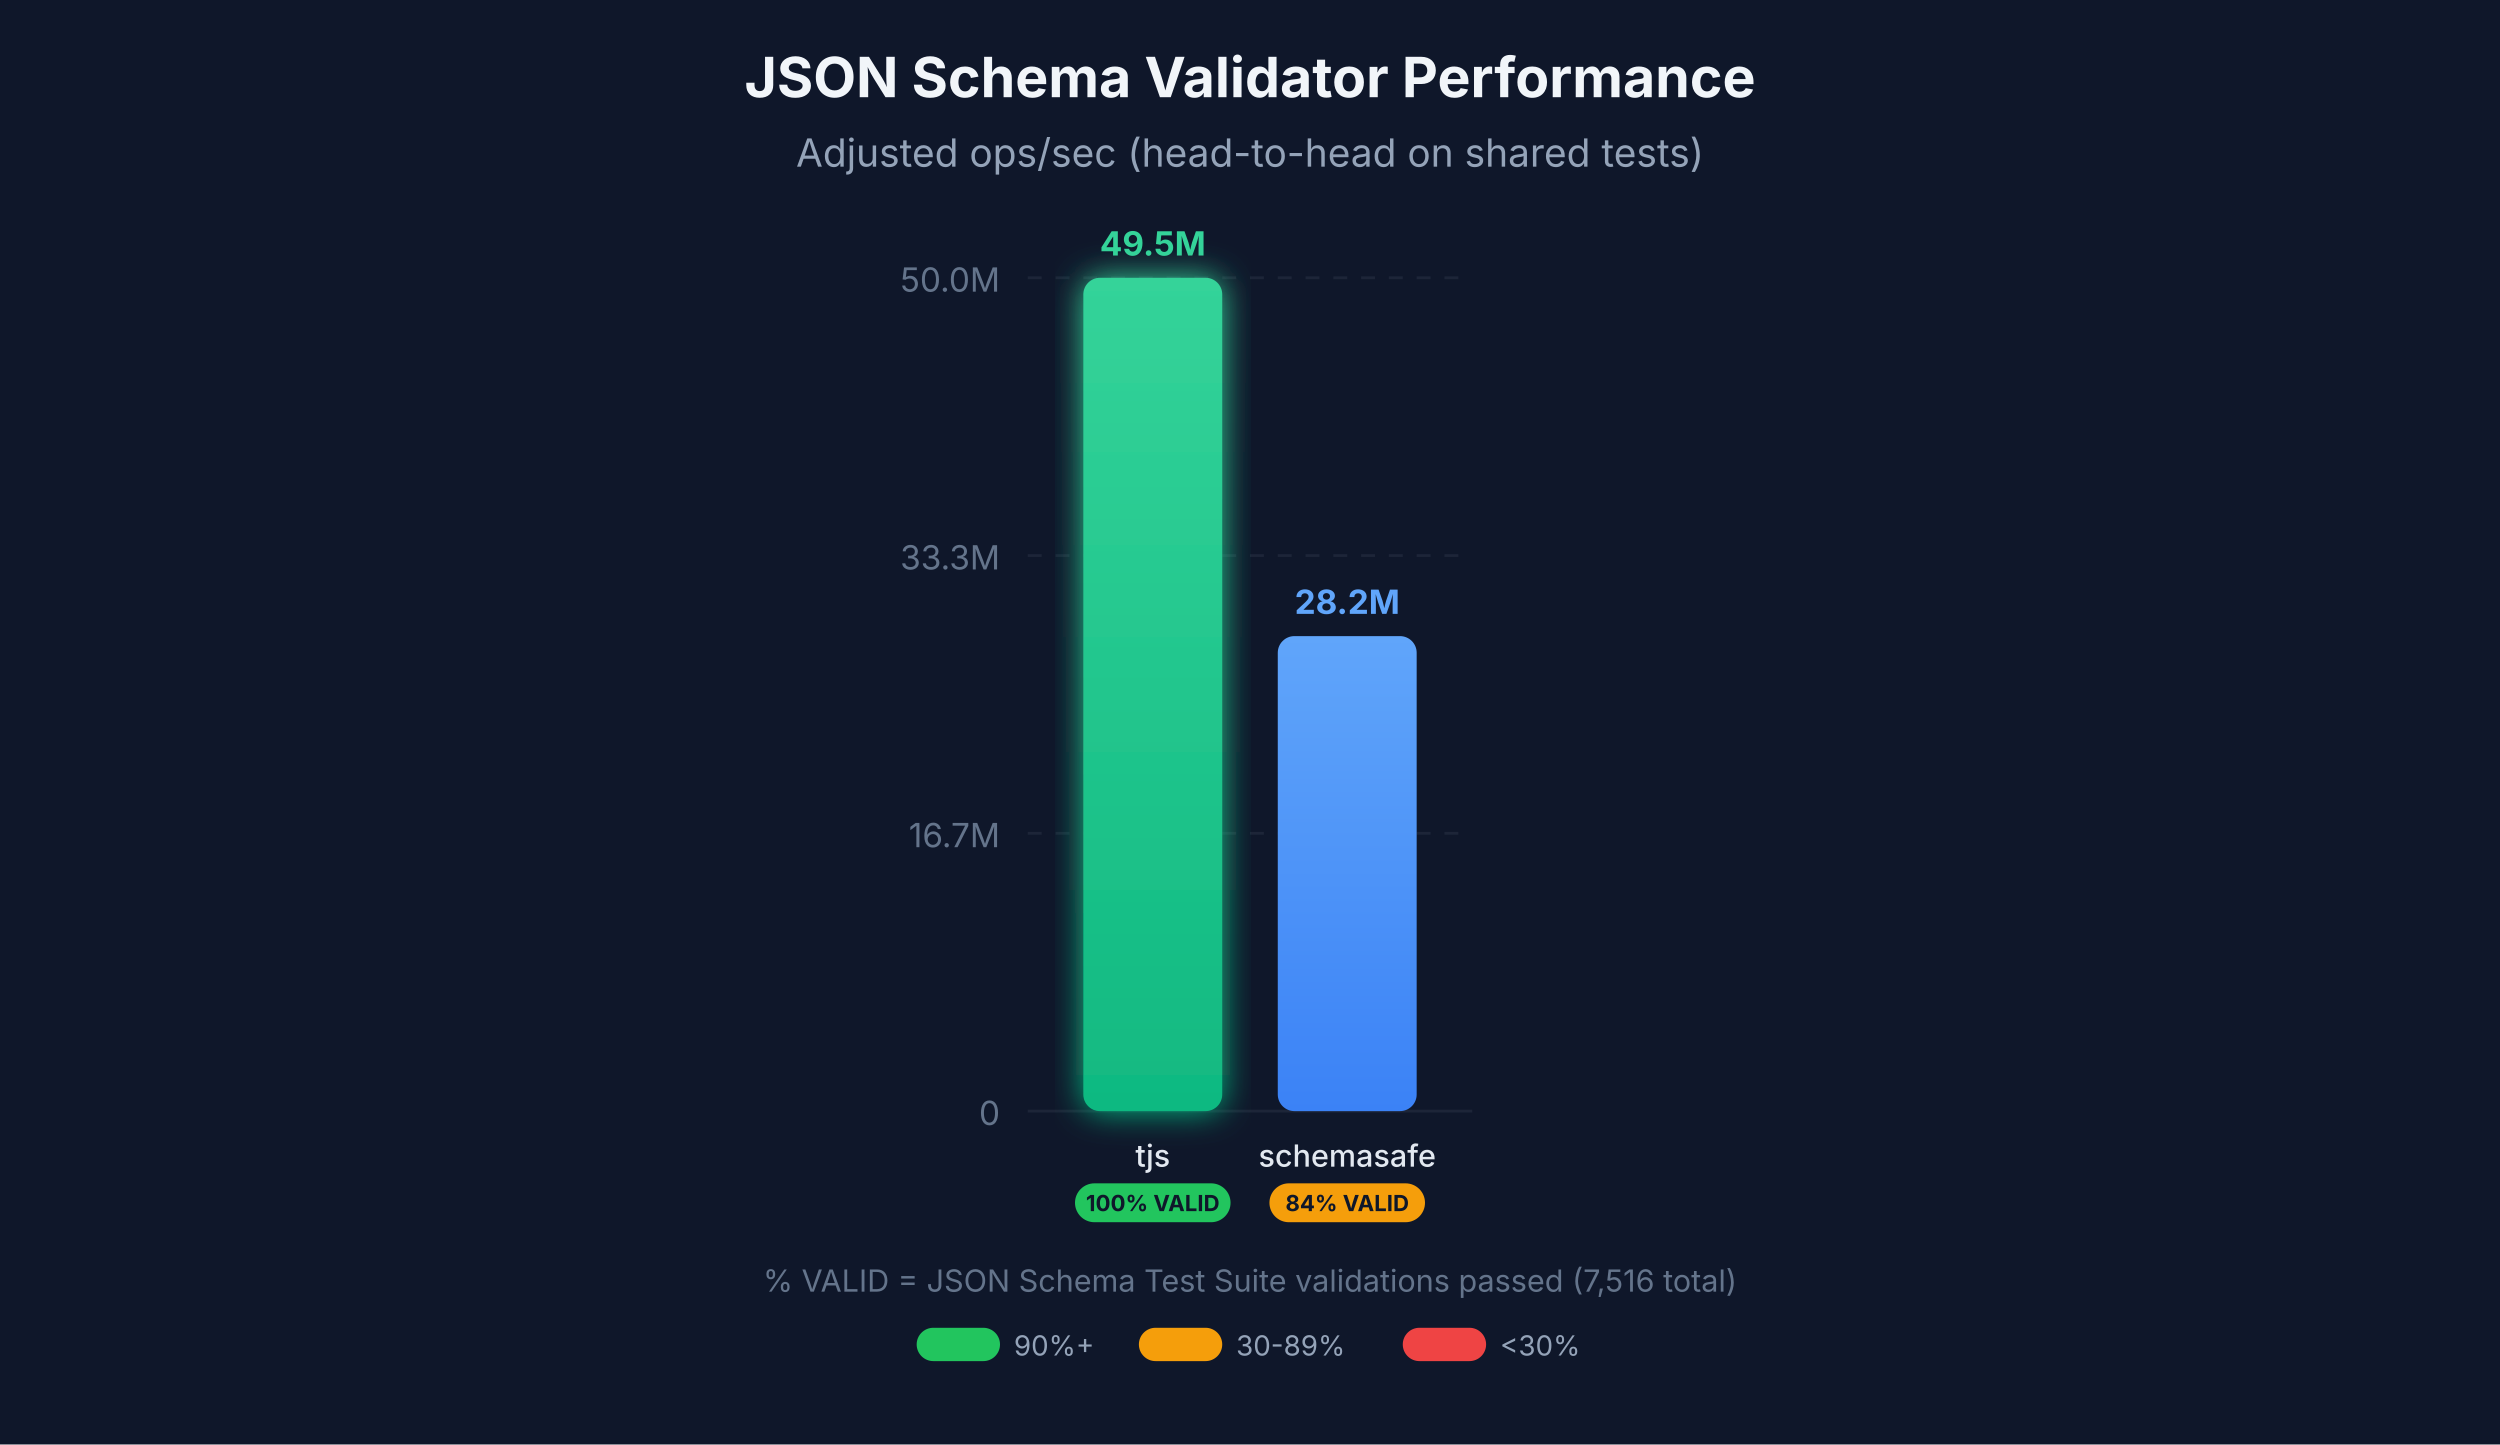
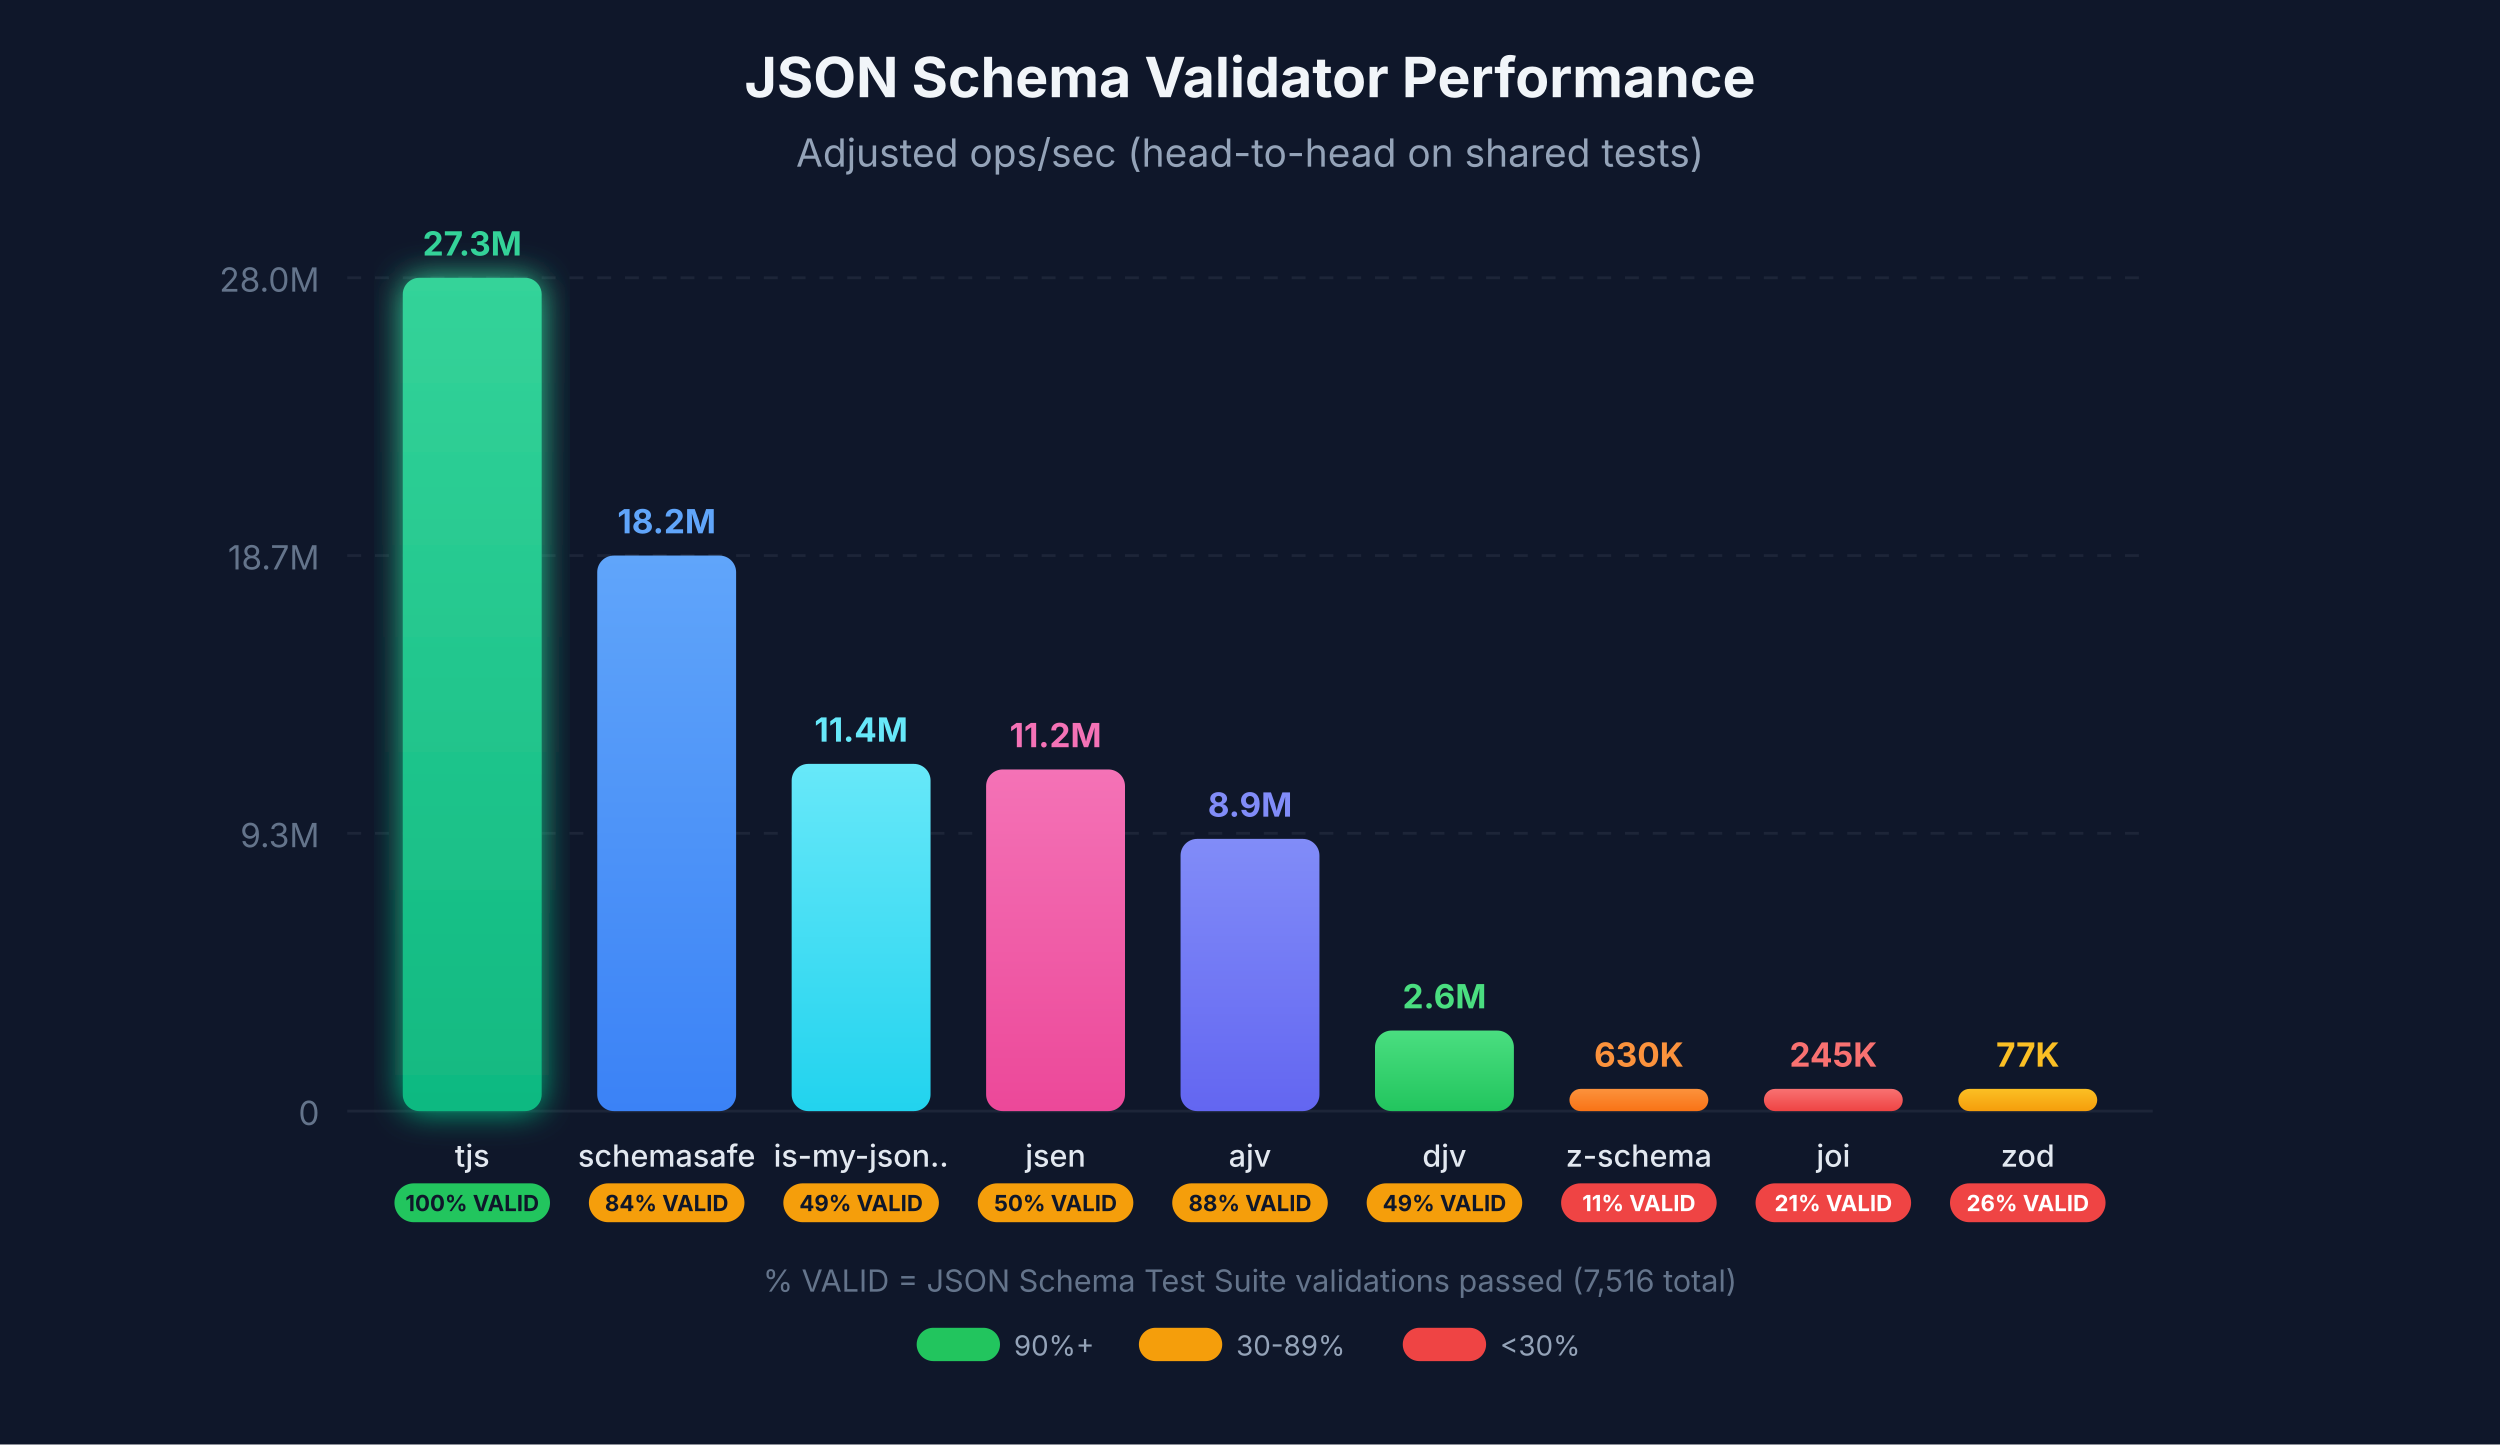
<svg xmlns="http://www.w3.org/2000/svg" viewBox="0 0 900 520">
  <defs>
    <linearGradient id="grad-tjs" x1="0%" y1="0%" x2="0%" y2="100%">
      <stop offset="0%" style="stop-color:#34d399;stop-opacity:1" />
      <stop offset="100%" style="stop-color:#10b981;stop-opacity:1" />
    </linearGradient>
    <linearGradient id="grad-schemasafe" x1="0%" y1="0%" x2="0%" y2="100%">
      <stop offset="0%" style="stop-color:#60a5fa;stop-opacity:1" />
      <stop offset="100%" style="stop-color:#3b82f6;stop-opacity:1" />
+     </linearGradient>
+     <linearGradient id="grad-is-my-json-valid" x1="0%" y1="0%" x2="0%" y2="100%">
+       <stop offset="0%" style="stop-color:#67e8f9;stop-opacity:1" />
+       <stop offset="100%" style="stop-color:#22d3ee;stop-opacity:1" />
+     </linearGradient>
+     <linearGradient id="grad-jsen" x1="0%" y1="0%" x2="0%" y2="100%">
+       <stop offset="0%" style="stop-color:#f472b6;stop-opacity:1" />
+       <stop offset="100%" style="stop-color:#ec4899;stop-opacity:1" />
+     </linearGradient>
+     <linearGradient id="grad-ajv" x1="0%" y1="0%" x2="0%" y2="100%">
+       <stop offset="0%" style="stop-color:#818cf8;stop-opacity:1" />
+       <stop offset="100%" style="stop-color:#6366f1;stop-opacity:1" />
+     </linearGradient>
+     <linearGradient id="grad-djv" x1="0%" y1="0%" x2="0%" y2="100%">
+       <stop offset="0%" style="stop-color:#4ade80;stop-opacity:1" />
+       <stop offset="100%" style="stop-color:#22c55e;stop-opacity:1" />
+     </linearGradient>
+     <linearGradient id="grad-z-schema" x1="0%" y1="0%" x2="0%" y2="100%">
+       <stop offset="0%" style="stop-color:#fb923c;stop-opacity:1" />
+       <stop offset="100%" style="stop-color:#f97316;stop-opacity:1" />
+     </linearGradient>
+     <linearGradient id="grad-joi" x1="0%" y1="0%" x2="0%" y2="100%">
+       <stop offset="0%" style="stop-color:#f87171;stop-opacity:1" />
+       <stop offset="100%" style="stop-color:#ef4444;stop-opacity:1" />
+     </linearGradient>
+     <linearGradient id="grad-zod" x1="0%" y1="0%" x2="0%" y2="100%">
+       <stop offset="0%" style="stop-color:#fbbf24;stop-opacity:1" />
+       <stop offset="100%" style="stop-color:#f59e0b;stop-opacity:1" />
    </linearGradient>
    <filter id="glow-tjs" x="-20%" y="-20%" width="140%" height="140%">
      <feGaussianBlur stdDeviation="6" result="coloredBlur" />
      <feMerge>
        <feMergeNode in="coloredBlur" />
        <feMergeNode in="SourceGraphic" />
      </feMerge>
    </filter>
  </defs>
  <rect width="900" height="520" fill="#0f172a" />
  <g opacity="0.1">
-     <line x1="370" y1="400" x2="530" y2="400" stroke="#94a3b8" stroke-width="1" />
-     <line x1="370" y1="300" x2="530" y2="300" stroke="#94a3b8" stroke-width="1" stroke-dasharray="5,5" />
-     <line x1="370" y1="200" x2="530" y2="200" stroke="#94a3b8" stroke-width="1" stroke-dasharray="5,5" />
-     <line x1="370" y1="100" x2="530" y2="100" stroke="#94a3b8" stroke-width="1" stroke-dasharray="5,5" />
+     <line x1="125" y1="400" x2="775" y2="400" stroke="#94a3b8" stroke-width="1" />
+     <line x1="125" y1="300" x2="775" y2="300" stroke="#94a3b8" stroke-width="1" stroke-dasharray="5,5" />
+     <line x1="125" y1="200" x2="775" y2="200" stroke="#94a3b8" stroke-width="1" stroke-dasharray="5,5" />
+     <line x1="125" y1="100" x2="775" y2="100" stroke="#94a3b8" stroke-width="1" stroke-dasharray="5,5" />
  </g>
-   <text x="360" y="405" text-anchor="end" fill="#64748b" font-family="system-ui, -apple-system, sans-serif" font-size="12">0</text>
-   <text x="360" y="305" text-anchor="end" fill="#64748b" font-family="system-ui, -apple-system, sans-serif" font-size="12">16.7M</text>
-   <text x="360" y="205" text-anchor="end" fill="#64748b" font-family="system-ui, -apple-system, sans-serif" font-size="12">33.3M</text>
-   <text x="360" y="105" text-anchor="end" fill="#64748b" font-family="system-ui, -apple-system, sans-serif" font-size="12">50.0M</text>
+   <text x="115" y="405" text-anchor="end" fill="#64748b" font-family="system-ui, -apple-system, sans-serif" font-size="12">0</text>
+   <text x="115" y="305" text-anchor="end" fill="#64748b" font-family="system-ui, -apple-system, sans-serif" font-size="12">9.3M</text>
+   <text x="115" y="205" text-anchor="end" fill="#64748b" font-family="system-ui, -apple-system, sans-serif" font-size="12">18.7M</text>
+   <text x="115" y="105" text-anchor="end" fill="#64748b" font-family="system-ui, -apple-system, sans-serif" font-size="12">28.0M</text>
  <text x="450" y="35" text-anchor="middle" fill="#f1f5f9" font-family="system-ui, -apple-system, sans-serif" font-size="20" font-weight="bold">JSON Schema Validator Performance</text>
  <text x="450" y="60" text-anchor="middle" fill="#94a3b8" font-family="system-ui, -apple-system, sans-serif" font-size="14">Adjusted ops/sec (head-to-head on shared tests)</text>
-   <rect x="390" y="100" width="50" height="300" rx="6" fill="url(#grad-tjs)" filter="url(#glow-tjs)" />
-   <text x="415" y="92" text-anchor="middle" fill="#34d399" font-family="system-ui, -apple-system, sans-serif" font-size="12" font-weight="bold">49.5M</text>
-   <text x="415" y="420" text-anchor="middle" fill="#e2e8f0" font-family="system-ui, -apple-system, sans-serif" font-size="11" font-weight="500">tjs</text>
-   <rect x="387" y="426" width="56" height="14" rx="7" fill="#22c55e" />
-   <text x="415" y="436" text-anchor="middle" fill="#0f172a" font-family="system-ui, -apple-system, sans-serif" font-size="8" font-weight="bold">100% VALID</text>
-   <rect x="460" y="229" width="50" height="171" rx="6" fill="url(#grad-schemasafe)" />
-   <text x="485" y="221" text-anchor="middle" fill="#60a5fa" font-family="system-ui, -apple-system, sans-serif" font-size="12" font-weight="bold">28.2M</text>
-   <text x="485" y="420" text-anchor="middle" fill="#e2e8f0" font-family="system-ui, -apple-system, sans-serif" font-size="11" font-weight="500">schemasafe</text>
-   <rect x="457" y="426" width="56" height="14" rx="7" fill="#f59e0b" />
-   <text x="485" y="436" text-anchor="middle" fill="#0f172a" font-family="system-ui, -apple-system, sans-serif" font-size="8" font-weight="bold">84% VALID</text>
+   <rect x="145" y="100" width="50" height="300" rx="6" fill="url(#grad-tjs)" filter="url(#glow-tjs)" />
+   <text x="170" y="92" text-anchor="middle" fill="#34d399" font-family="system-ui, -apple-system, sans-serif" font-size="12" font-weight="bold">27.3M</text>
+   <text x="170" y="420" text-anchor="middle" fill="#e2e8f0" font-family="system-ui, -apple-system, sans-serif" font-size="11" font-weight="500">tjs</text>
+   <rect x="142" y="426" width="56" height="14" rx="7" fill="#22c55e" />
+   <text x="170" y="436" text-anchor="middle" fill="#0f172a" font-family="system-ui, -apple-system, sans-serif" font-size="8" font-weight="bold">100% VALID</text>
+   <rect x="215" y="200" width="50" height="200" rx="6" fill="url(#grad-schemasafe)" />
+   <text x="240" y="192" text-anchor="middle" fill="#60a5fa" font-family="system-ui, -apple-system, sans-serif" font-size="12" font-weight="bold">18.2M</text>
+   <text x="240" y="420" text-anchor="middle" fill="#e2e8f0" font-family="system-ui, -apple-system, sans-serif" font-size="11" font-weight="500">schemasafe</text>
+   <rect x="212" y="426" width="56" height="14" rx="7" fill="#f59e0b" />
+   <text x="240" y="436" text-anchor="middle" fill="#0f172a" font-family="system-ui, -apple-system, sans-serif" font-size="8" font-weight="bold">84% VALID</text>
+   <rect x="285" y="275" width="50" height="125" rx="6" fill="url(#grad-is-my-json-valid)" />
+   <text x="310" y="267" text-anchor="middle" fill="#67e8f9" font-family="system-ui, -apple-system, sans-serif" font-size="12" font-weight="bold">11.4M</text>
+   <text x="310" y="420" text-anchor="middle" fill="#e2e8f0" font-family="system-ui, -apple-system, sans-serif" font-size="11" font-weight="500">is-my-json..</text>
+   <rect x="282" y="426" width="56" height="14" rx="7" fill="#f59e0b" />
+   <text x="310" y="436" text-anchor="middle" fill="#0f172a" font-family="system-ui, -apple-system, sans-serif" font-size="8" font-weight="bold">49% VALID</text>
+   <rect x="355" y="277" width="50" height="123" rx="6" fill="url(#grad-jsen)" />
+   <text x="380" y="269" text-anchor="middle" fill="#f472b6" font-family="system-ui, -apple-system, sans-serif" font-size="12" font-weight="bold">11.2M</text>
+   <text x="380" y="420" text-anchor="middle" fill="#e2e8f0" font-family="system-ui, -apple-system, sans-serif" font-size="11" font-weight="500">jsen</text>
+   <rect x="352" y="426" width="56" height="14" rx="7" fill="#f59e0b" />
+   <text x="380" y="436" text-anchor="middle" fill="#0f172a" font-family="system-ui, -apple-system, sans-serif" font-size="8" font-weight="bold">50% VALID</text>
+   <rect x="425" y="302" width="50" height="98" rx="6" fill="url(#grad-ajv)" />
+   <text x="450" y="294" text-anchor="middle" fill="#818cf8" font-family="system-ui, -apple-system, sans-serif" font-size="12" font-weight="bold">8.9M</text>
+   <text x="450" y="420" text-anchor="middle" fill="#e2e8f0" font-family="system-ui, -apple-system, sans-serif" font-size="11" font-weight="500">ajv</text>
+   <rect x="422" y="426" width="56" height="14" rx="7" fill="#f59e0b" />
+   <text x="450" y="436" text-anchor="middle" fill="#0f172a" font-family="system-ui, -apple-system, sans-serif" font-size="8" font-weight="bold">88% VALID</text>
+   <rect x="495" y="371" width="50" height="29" rx="6" fill="url(#grad-djv)" />
+   <text x="520" y="363" text-anchor="middle" fill="#4ade80" font-family="system-ui, -apple-system, sans-serif" font-size="12" font-weight="bold">2.6M</text>
+   <text x="520" y="420" text-anchor="middle" fill="#e2e8f0" font-family="system-ui, -apple-system, sans-serif" font-size="11" font-weight="500">djv</text>
+   <rect x="492" y="426" width="56" height="14" rx="7" fill="#f59e0b" />
+   <text x="520" y="436" text-anchor="middle" fill="#0f172a" font-family="system-ui, -apple-system, sans-serif" font-size="8" font-weight="bold">49% VALID</text>
+   <rect x="565" y="392" width="50" height="8" rx="4" fill="url(#grad-z-schema)" />
+   <text x="590" y="384" text-anchor="middle" fill="#fb923c" font-family="system-ui, -apple-system, sans-serif" font-size="12" font-weight="bold">630K</text>
+   <text x="590" y="420" text-anchor="middle" fill="#e2e8f0" font-family="system-ui, -apple-system, sans-serif" font-size="11" font-weight="500">z-schema</text>
+   <rect x="562" y="426" width="56" height="14" rx="7" fill="#ef4444" />
+   <text x="590" y="436" text-anchor="middle" fill="#fff" font-family="system-ui, -apple-system, sans-serif" font-size="8" font-weight="bold">11% VALID</text>
+   <rect x="635" y="392" width="50" height="8" rx="4" fill="url(#grad-joi)" />
+   <text x="660" y="384" text-anchor="middle" fill="#f87171" font-family="system-ui, -apple-system, sans-serif" font-size="12" font-weight="bold">245K</text>
+   <text x="660" y="420" text-anchor="middle" fill="#e2e8f0" font-family="system-ui, -apple-system, sans-serif" font-size="11" font-weight="500">joi</text>
+   <rect x="632" y="426" width="56" height="14" rx="7" fill="#ef4444" />
+   <text x="660" y="436" text-anchor="middle" fill="#fff" font-family="system-ui, -apple-system, sans-serif" font-size="8" font-weight="bold">21% VALID</text>
+   <rect x="705" y="392" width="50" height="8" rx="4" fill="url(#grad-zod)" />
+   <text x="730" y="384" text-anchor="middle" fill="#fbbf24" font-family="system-ui, -apple-system, sans-serif" font-size="12" font-weight="bold">77K</text>
+   <text x="730" y="420" text-anchor="middle" fill="#e2e8f0" font-family="system-ui, -apple-system, sans-serif" font-size="11" font-weight="500">zod</text>
+   <rect x="702" y="426" width="56" height="14" rx="7" fill="#ef4444" />
+   <text x="730" y="436" text-anchor="middle" fill="#fff" font-family="system-ui, -apple-system, sans-serif" font-size="8" font-weight="bold">26% VALID</text>
  <text x="450" y="465" text-anchor="middle" fill="#64748b" font-family="system-ui, -apple-system, sans-serif" font-size="11">% VALID = JSON Schema Test Suite validations passed (7,516 total)</text>
  <g transform="translate(330, 478)">
    <rect x="0" y="0" width="30" height="12" rx="6" fill="#22c55e" />
    <text x="35" y="10" fill="#94a3b8" font-family="system-ui, -apple-system, sans-serif" font-size="10">90%+</text>
    <rect x="80" y="0" width="30" height="12" rx="6" fill="#f59e0b" />
    <text x="115" y="10" fill="#94a3b8" font-family="system-ui, -apple-system, sans-serif" font-size="10">30-89%</text>
    <rect x="175" y="0" width="30" height="12" rx="6" fill="#ef4444" />
    <text x="210" y="10" fill="#94a3b8" font-family="system-ui, -apple-system, sans-serif" font-size="10">&lt;30%</text>
  </g>
</svg>
